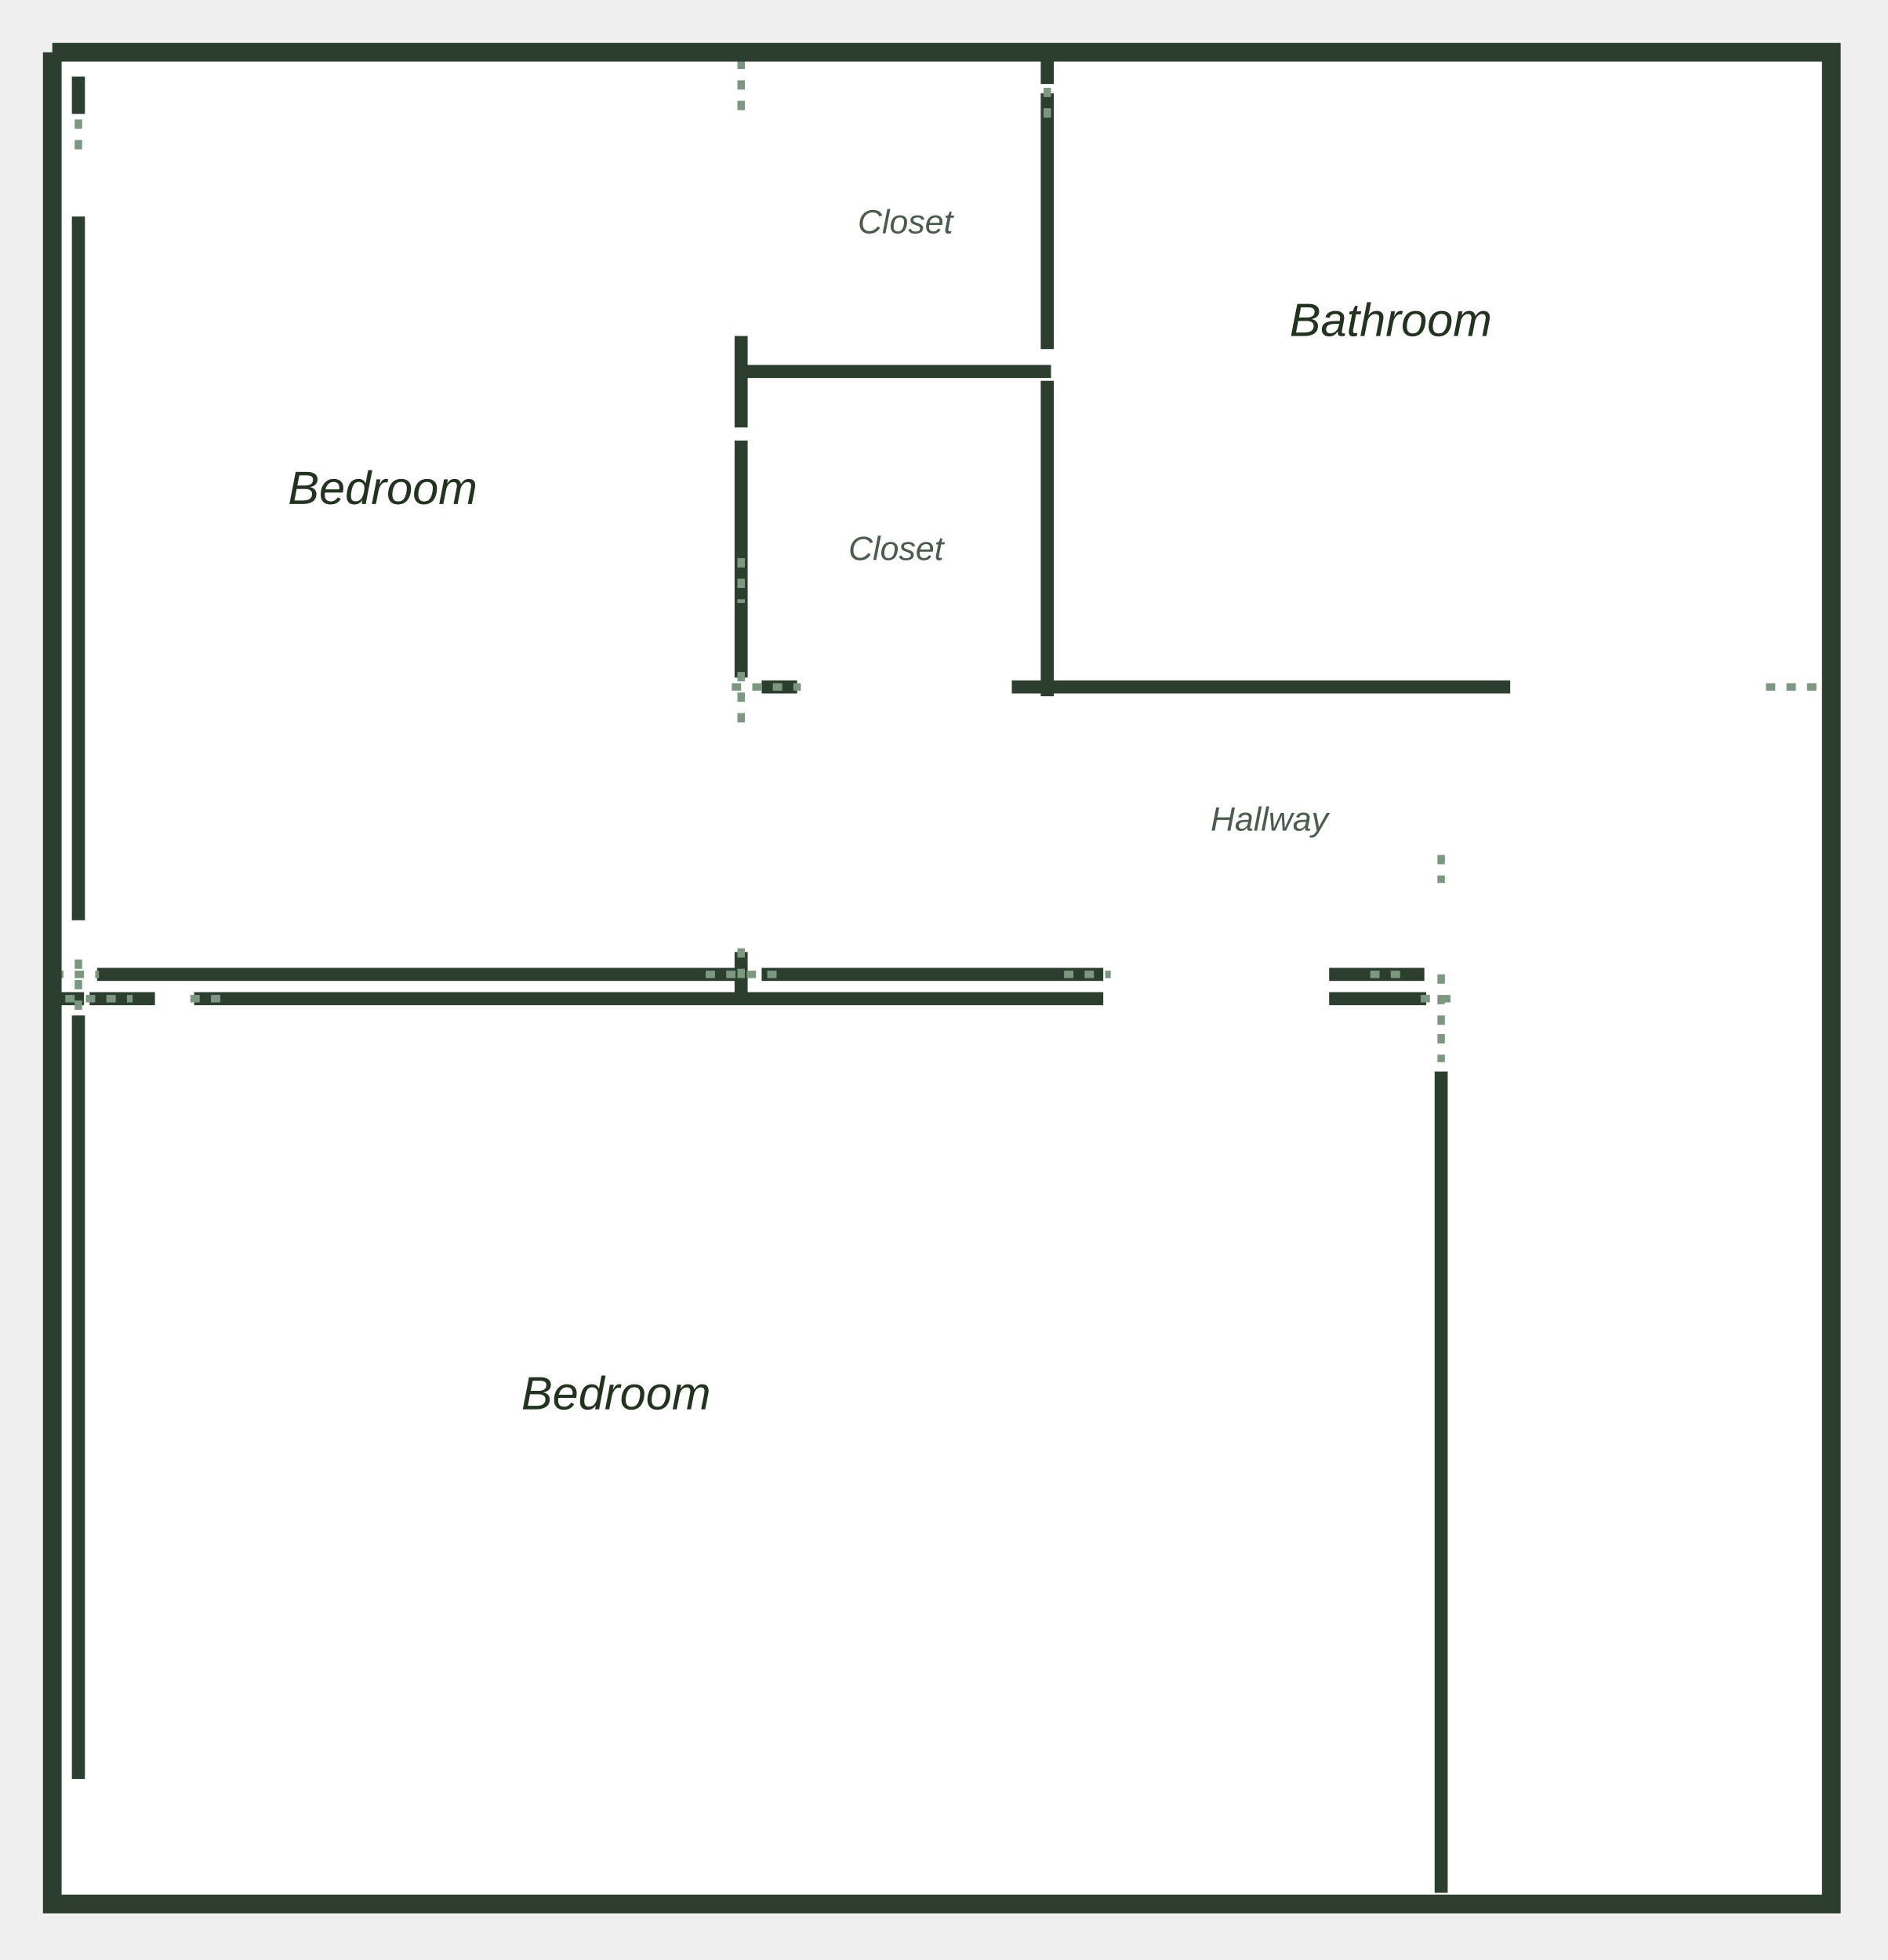
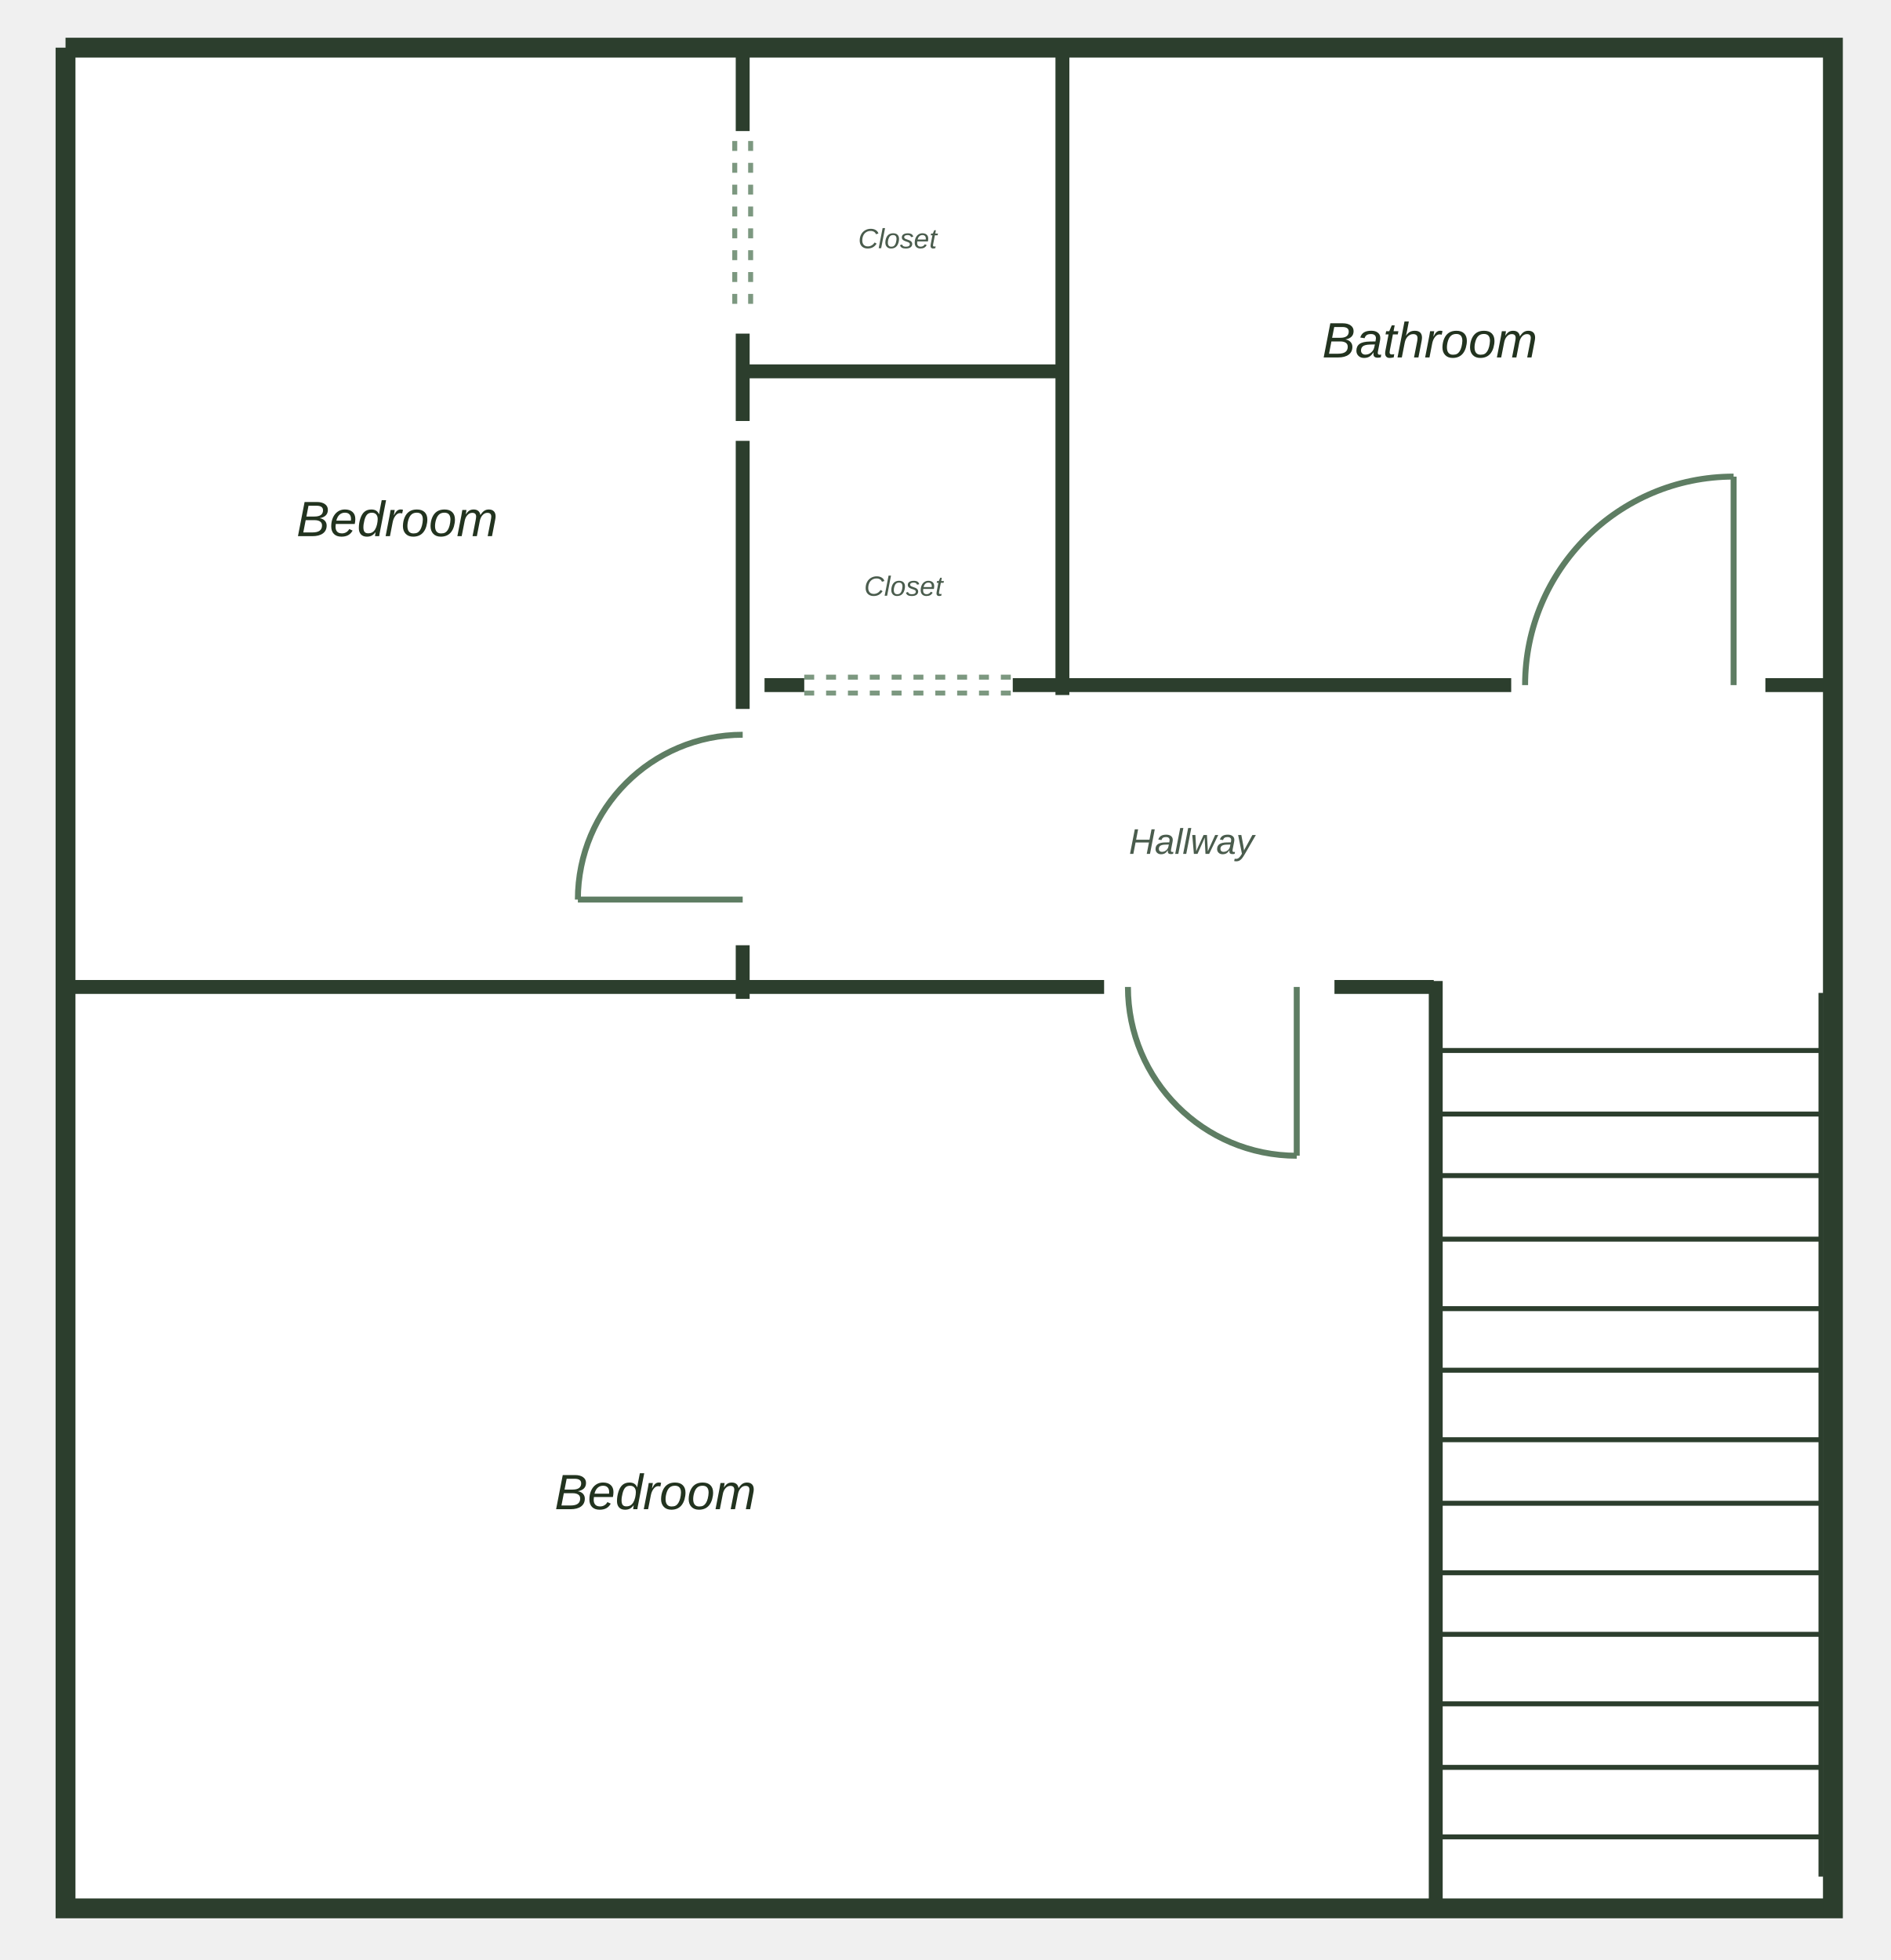
- <svg xmlns="http://www.w3.org/2000/svg" width="1011" height="1050" viewBox="0 0 1011 1050" preserveAspectRatio="xMidYMid meet" role="img" aria-label="Taneytown Village two-bedroom townhouse, upper level floor plan">
+ <svg xmlns="http://www.w3.org/2000/svg" width="952" height="987" viewBox="0 0 952 987" preserveAspectRatio="xMidYMid meet" role="img" aria-label="Taneytown Village two-bedroom townhouse, upper level floor plan: two bedrooms, bathroom, hallway, and closets">
  <defs>
    <style>
    .fp{fill:#FFFFFF}
    .w{fill:none;stroke:#2C3E2D;stroke-width:7;stroke-linecap:butt}
    .wo{fill:none;stroke:#2C3E2D;stroke-width:10;stroke-linecap:butt}
-     .d{fill:none;stroke:#7C9880;stroke-width:4;stroke-dasharray:5 6}
+     .d{fill:none;stroke:#7C9880;stroke-width:2.5;stroke-dasharray:5 6}
    .arc{fill:none;stroke:#5E7D63;stroke-width:3}
    .win{fill:none;stroke:#2C3E2D;stroke-width:2.5}
+     .st{fill:none;stroke:#2C3E2D;stroke-width:2.5}
    .rm{fill:#22331F;font-family:'Helvetica Neue',Arial,sans-serif;font-size:25px;font-style:italic;text-anchor:middle}
    .cl{fill:#4A5C4D;font-family:'Helvetica Neue',Arial,sans-serif;font-size:18px;font-style:italic;text-anchor:middle}
    .sm{fill:#4A5C4D;font-family:'Helvetica Neue',Arial,sans-serif;font-size:14px;font-style:italic;text-anchor:middle}
  </style>
  </defs>
-   <rect class="fp" x="28" y="28" width="953" height="992" />
-   <path class="w" d="M42,41 V61 M42,116 V493 M42,544 V953 M397,180 V229 M397,236 V363 M397,510 V535 M561,28 V45 M561,50 V187 M561,204 V373 M772,574 V1014 M394,199 H563 M408,368 H427 M542,368 H809 M52,522 H395 M408,522 H591 M712,522 H763 M28,535 H45 M48,535 H83 M104,535 H591 M712,535 H764" />
-   <path class="d" d="M42,64 V83 M42,514 V544 M397,32 V65 M397,299 V323 M397,360 V389 M397,508 V530 M561,47 V63 M772,458 V473 M772,522 V549 M772,554 V569 M392,368 H429 M946,368 H981 M29,522 H53 M378,522 H421 M570,522 H595 M734,522 H751 M35,535 H71 M102,535 H121 M761,535 H777" />
-   <path class="wo" d="M28,28 H981 V1020 H28 V28" />
-   <text class="rm" x="205" y="270">Bedroom</text>
-   <text class="rm" x="330" y="755">Bedroom</text>
-   <text class="rm" x="745" y="180">Bathroom</text>
-   <text class="cl" x="680" y="445">Hallway</text>
-   <text class="cl" x="485" y="125">Closet</text>
-   <text class="cl" x="480" y="300">Closet</text>
+   <rect class="fp" x="33" y="24" width="890" height="937" />
+   <path class="w" d="M374,168 V212 M374,222 V357 M374,476 V503 M535,24 V350 M723,494 V962 M371,187 H532 M385,345 H405 M510,345 H761 M31,497 H556 M672,497 H722" />
+   <path class="arc" d="M873,345 V240 M768,345 A105,105 0 0 1 873,240" />
+   <path class="arc" d="M374,453 H291 M374,370 A83,83 0 0 0 291,453" />
+   <path class="arc" d="M653,497 V582 M568,497 A85,85 0 0 0 653,582" />
+   <path class="d" d="M370,71 V156 M378,71 V156 M405,341 H510 M405,349 H510" />
+   <path class="w" d="M374,28 V66 M889,345 H923" />
+   <path class="st" d="M723,500 V945 M917,500 V945 M723,529 H917 M723,561 H917 M723,592 H917 M723,624 H917 M723,659 H917 M723,690 H917 M723,725 H917 M723,757 H917 M723,792 H917 M723,823 H917 M723,858 H917 M723,890 H917 M723,925 H917" />
+   <path class="wo" d="M33,24 H923 V961 H33 V24" />
+   <text class="rm" x="200" y="270">Bedroom</text>
+   <text class="rm" x="330" y="760">Bedroom</text>
+   <text class="rm" x="720" y="180">Bathroom</text>
+   <text class="cl" x="600" y="430">Hallway</text>
+   <text class="sm" x="452" y="125">Closet</text>
+   <text class="sm" x="455" y="300">Closet</text>
</svg>
